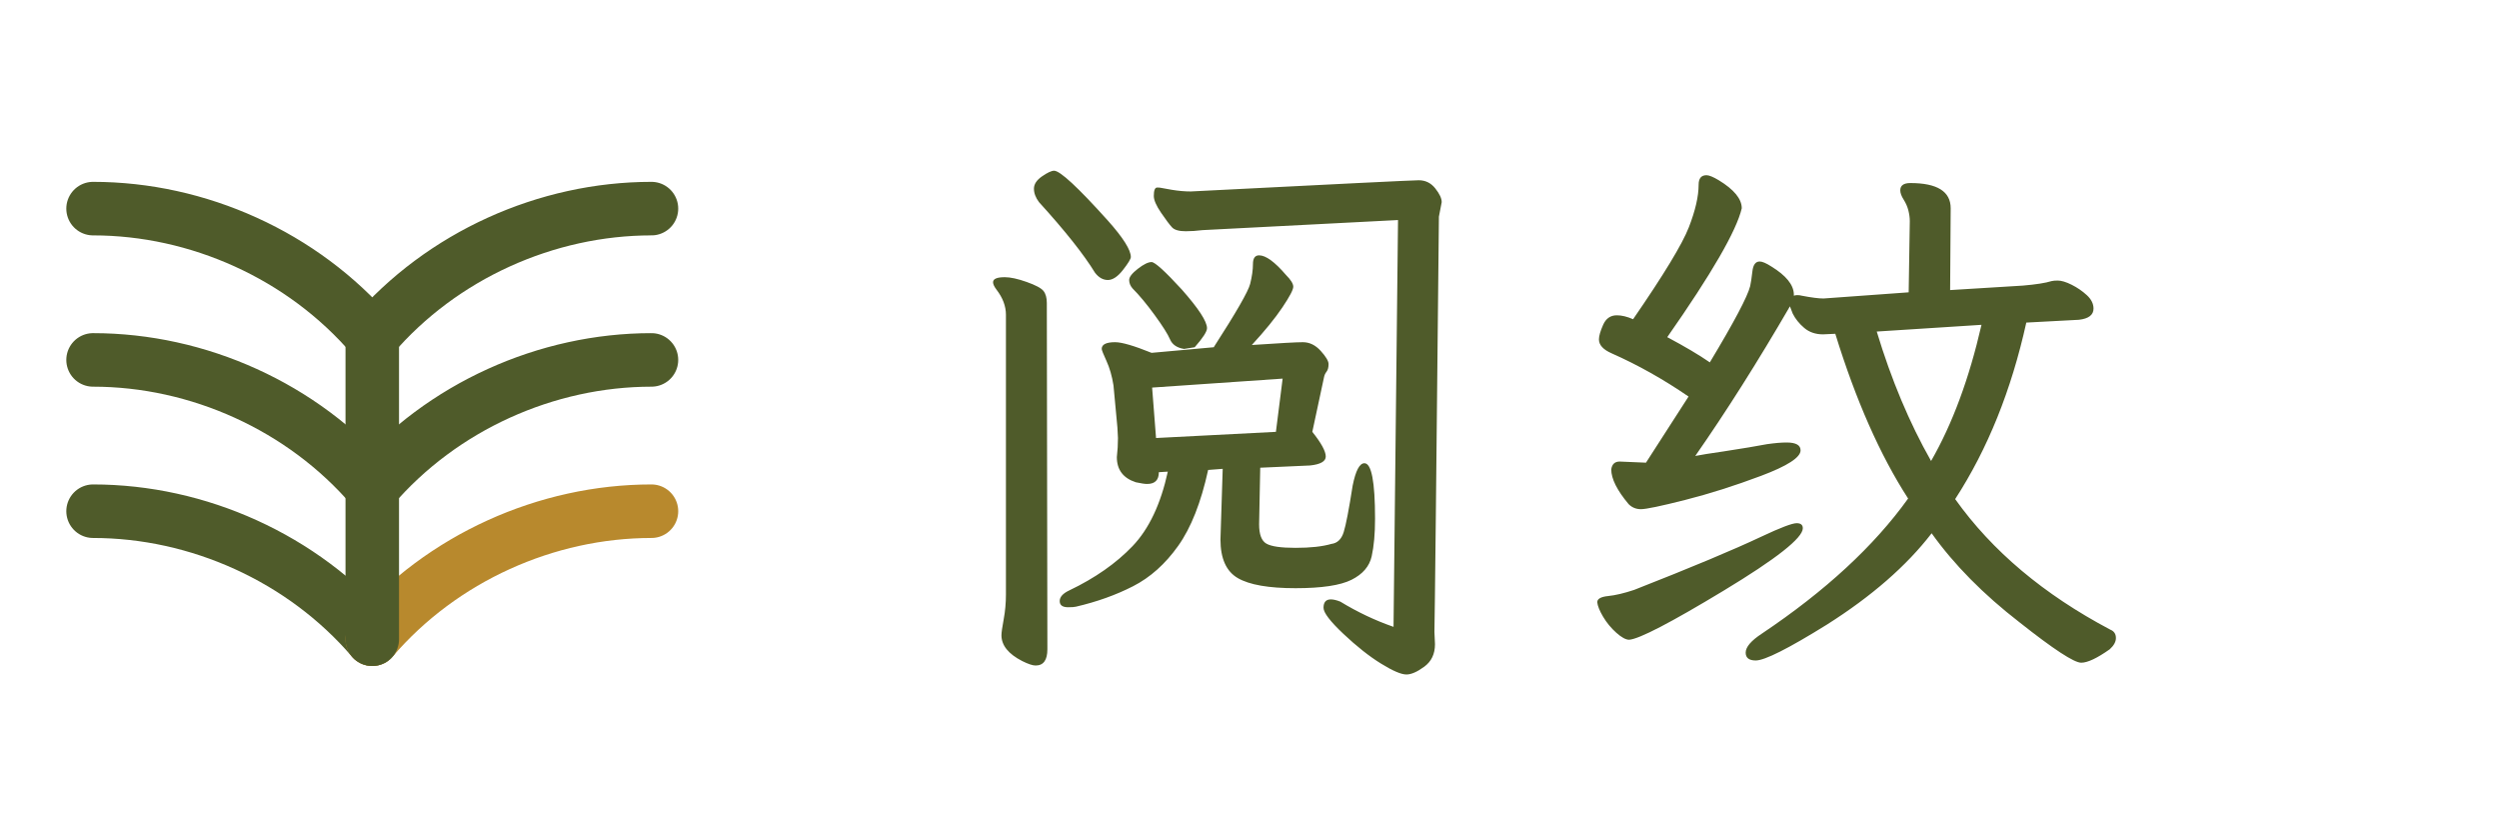
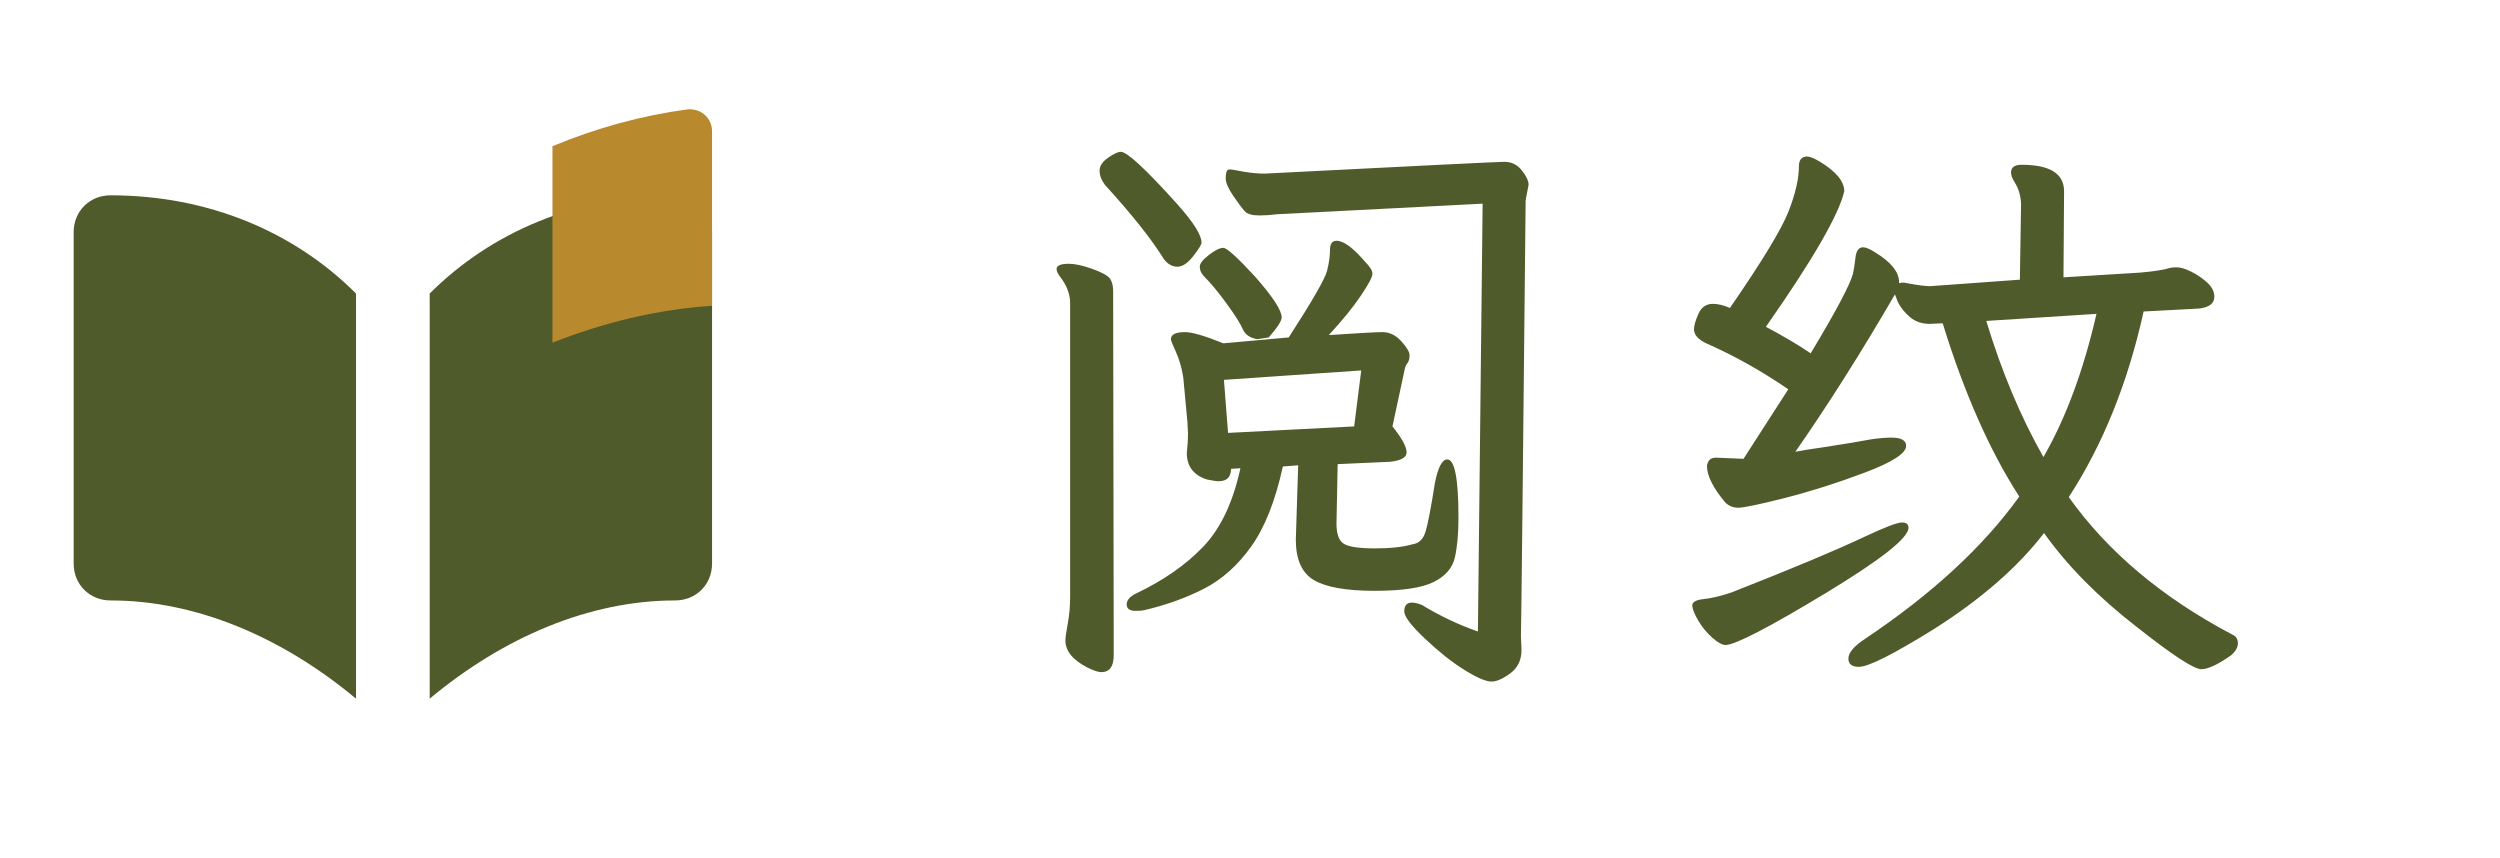
- <svg xmlns="http://www.w3.org/2000/svg" width="290" height="96" viewBox="0 0 290 96" role="img" aria-labelledby="title">
-   <g transform="translate(0 8) scale(1.35)">
-     <g fill="none" stroke="#4F5B2A" stroke-width="4.6" stroke-linecap="round" stroke-linejoin="round">
-       <path d="M8 12C17 12 26 16 32 23C38 16 47 12 56 12" />
-       <path d="M8 25C17 25 26 29 32 36C38 29 47 25 56 25" />
-       <path d="M8 38C17 38 26 42 32 49" />
-       <path d="M32 49C38 42 47 38 56 38" stroke="#B8892D" />
-       <path d="M32 23V49" />
-     </g>
-   </g>
-   <path d="M437 485Q418 488 412.0 502.0Q406 516 384.5 545.5Q363 575 345 593Q339 600 339.0 608.0Q339 616 354.5 628.0Q370 640 379.0 640.0Q388 640 433 591Q478 540 478 522Q478 513 456 488ZM230 24Q215 24 215.0 35.0Q215 46 232 54Q301 87 345.0 133.0Q389 179 408 266L392 265Q392 244 371 244Q365 244 351 247Q317 258 317 292Q319 309 319 326L318 345L311 420Q307 445 298.5 463.5Q290 482 290 485Q290 497 314 497Q332 497 379 478L490 488Q550 581 555.0 601.0Q560 621 560.0 636.5Q560 652 571 652Q589 652 619 617Q632 604 632.0 596.0Q632 588 612.5 559.0Q593 530 558 492Q633 497 649 497Q667 497 681.0 481.5Q695 466 695 458Q695 449 691.5 444.5Q688 440 687 435L666 337Q690 307 690 293Q690 280 662 277L573 273L571 172Q571 145 584.0 137.5Q597 130 636 130Q676 130 700 137Q716 139 722.0 158.0Q728 177 738 241Q746 281 759 281Q778 281 778 182Q778 142 772.0 115.0Q766 88 736.0 73.0Q706 58 636 58Q564 58 533.0 76.0Q502 94 502 145L506 271L480 269Q461 182 426.5 133.5Q392 85 346.0 61.5Q300 38 244 25Q240 24 230 24ZM172 -80Q164 -80 148 -72Q111 -53 111 -26Q111 -19 115.0 2.5Q119 24 119 47V546Q119 569 102 591Q96 599 96 604Q96 613 117 613Q132 613 156.0 604.5Q180 596 186.0 588.5Q192 581 192 567L193 -51Q193 -80 172 -80ZM278 621Q248 670 178 747Q169 759 169.0 771.0Q169 783 183.5 793.0Q198 803 205 803Q221 803 301 714Q342 668 342 649Q342 644 328.0 626.0Q314 608 301.0 608.0Q288 608 278 621ZM834 -96Q820 -96 788.5 -76.5Q757 -57 721.5 -23.5Q686 10 686 23Q686 38 699 38Q706 38 716 34Q762 6 811 -11L819 715L470 697Q454 695 440 695Q422 695 415.5 702.0Q409 709 396.0 728.0Q383 747 383 758Q383 773 389 773Q394 773 395.5 772.5Q397 772 415.0 769.0Q433 766 449 766Q841 786 856 786Q874 786 885.5 771.5Q897 757 897 747L892 721Q885 18 884 -20L885 -42Q885 -68 866.0 -82.0Q847 -96 834 -96ZM387 326 601 337 613 432 380 416ZM2038.692 -75Q2019.692 -75 1928.692 -3Q1831.692 72 1771.692 156Q1704.692 69 1584.692 -7Q1481.692 -71 1457.692 -71Q1439.692 -71 1439.692 -57Q1439.692 -42 1468.692 -23Q1638.692 91 1729.692 218Q1654.692 334 1599.692 512L1577.692 511Q1557.692 511 1544.192 522.5Q1530.692 534 1523.692 548Q1520.692 556 1518.692 561Q1432.692 413 1349.692 294Q1364.692 297 1399.692 302Q1451.692 310 1477.692 315Q1498.692 318 1512.692 318Q1537.692 318 1537.692 304Q1537.692 285 1467.192 258.5Q1396.692 232 1331.692 215.5Q1266.692 199 1252.692 199Q1239.692 199 1230.692 208Q1199.692 245 1199.692 270Q1201.692 284 1214.692 284L1261.692 282L1337.692 400Q1270.692 446 1200.692 477Q1177.692 487 1177.692 502Q1177.692 511 1185.192 528.0Q1192.692 545 1209.692 545Q1222.692 545 1238.692 538Q1320.692 657 1338.192 702.0Q1355.692 747 1355.692 778Q1355.692 795 1369.692 795Q1376.692 795 1391.692 786Q1432.692 761 1432.692 736Q1418.692 676 1299.692 506Q1346.692 481 1375.692 461Q1440.692 569 1447.692 597Q1449.692 606 1451.692 623.5Q1453.692 641 1464.692 641Q1471.692 641 1485.692 632Q1524.692 608 1525.692 583Q1525.692 582 1525.692 580Q1528.692 581 1531.692 581Q1536.692 581 1539.692 580Q1565.692 575 1578.692 575L1730.692 586L1732.692 713Q1732.692 722 1730.192 732.0Q1727.692 742 1721.692 751.5Q1715.692 761 1715.692 768Q1715.692 781 1733.692 781Q1805.692 781 1805.692 736L1804.692 590L1934.692 598Q1969.692 601 1985.692 606Q1989.692 607 1996.692 607Q2006.692 607 2021.692 599.5Q2036.692 592 2048.692 581.0Q2060.692 570 2060.692 557Q2060.692 540 2034.692 537L1940.692 532Q1900.692 351 1813.692 217Q1912.692 78 2090.692 -16Q2100.692 -20 2100.692 -31Q2100.692 -41 2089.692 -51Q2055.692 -75 2038.692 -75ZM1770.692 285Q1827.692 384 1860.692 528L1673.692 516Q1712.692 387 1770.692 285ZM1231.692 -34Q1222.692 -34 1208.692 -21.5Q1194.692 -9 1185.192 7.0Q1175.692 23 1174.692 33Q1174.692 42 1194.192 44.0Q1213.692 46 1240.692 55Q1393.692 115 1467.692 150Q1518.692 174 1530.692 174Q1541.692 174 1541.692 165Q1541.692 139 1400.192 53.5Q1258.692 -32 1231.692 -34Z" fill="#4F5B2A" transform="translate(109 72) scale(0.065 -0.065)" aria-label="阅纹" />
+ <svg xmlns="http://www.w3.org/2000/svg" width="280" height="96" viewBox="0 0 280 96" role="img" aria-label="阅纹">
+   <svg x="0" y="4" width="88" height="88" viewBox="0 0 64 64" role="img" aria-label="阅纹折页标志">
+     <path fill="#4F5B2A" d="M9 13C17 13 24 16 29 21V54C23 49 16 46 9 46C7.3 46 6 44.7 6 43V16C6 14.3 7.3 13 9 13Z" />
+     <path fill="#4F5B2A" d="M35 21C40 16 47 13 55 13C56.7 13 58 14.3 58 16V43C58 44.7 56.7 46 55 46C48 46 41 49 35 54V21Z" />
+     <path fill="#B8892D" d="M45 9C48.6 7.5 52.3 6.5 56 6C57.1 5.9 58 6.7 58 7.8V22C53.4 22.3 49.1 23.4 45 25V9Z" />
+   </svg>
+   <svg x="112" y="15" width="160" height="66" viewBox="0 0 160 66" role="img" aria-label="阅纹">
+     <path fill="#4F5B2A" transform="translate(0 55) scale(0.066 -0.066)" d="M437 485Q418 488 412.0 502.0Q406 516 384.5 545.5Q363 575 345 593Q339 600 339.0 608.0Q339 616 354.5 628.0Q370 640 379.0 640.0Q388 640 433 591Q478 540 478 522Q478 513 456 488ZM230 24Q215 24 215.0 35.0Q215 46 232 54Q301 87 345.0 133.0Q389 179 408 266L392 265Q392 244 371 244Q365 244 351 247Q317 258 317 292Q319 309 319 326L318 345L311 420Q307 445 298.5 463.5Q290 482 290 485Q290 497 314 497Q332 497 379 478L490 488Q550 581 555.0 601.0Q560 621 560.0 636.5Q560 652 571 652Q589 652 619 617Q632 604 632.0 596.0Q632 588 612.5 559.0Q593 530 558 492Q633 497 649 497Q667 497 681.0 481.5Q695 466 695 458Q695 449 691.5 444.5Q688 440 687 435L666 337Q690 307 690 293Q690 280 662 277L573 273L571 172Q571 145 584.0 137.5Q597 130 636 130Q676 130 700 137Q716 139 722.0 158.0Q728 177 738 241Q746 281 759 281Q778 281 778 182Q778 142 772.0 115.0Q766 88 736.0 73.0Q706 58 636 58Q564 58 533.0 76.0Q502 94 502 145L506 271L480 269Q461 182 426.5 133.5Q392 85 346.0 61.5Q300 38 244 25Q240 24 230 24ZM172 -80Q164 -80 148 -72Q111 -53 111 -26Q111 -19 115.0 2.5Q119 24 119 47V546Q119 569 102 591Q96 599 96 604Q96 613 117 613Q132 613 156.0 604.5Q180 596 186.0 588.5Q192 581 192 567L193 -51Q193 -80 172 -80ZM278 621Q248 670 178 747Q169 759 169.0 771.0Q169 783 183.5 793.0Q198 803 205 803Q221 803 301 714Q342 668 342 649Q342 644 328.0 626.0Q314 608 301.0 608.0Q288 608 278 621ZM834 -96Q820 -96 788.5 -76.5Q757 -57 721.5 -23.5Q686 10 686 23Q686 38 699 38Q706 38 716 34Q762 6 811 -11L819 715L470 697Q454 695 440 695Q422 695 415.5 702.0Q409 709 396.0 728.0Q383 747 383 758Q383 773 389 773Q394 773 395.5 772.5Q397 772 415.0 769.0Q433 766 449 766Q841 786 856 786Q874 786 885.5 771.5Q897 757 897 747L892 721Q885 18 884 -20L885 -42Q885 -68 866.0 -82.0Q847 -96 834 -96ZM387 326 601 337 613 432 380 416ZM2038.692 -75Q2019.692 -75 1928.692 -3Q1831.692 72 1771.692 156Q1704.692 69 1584.692 -7Q1481.692 -71 1457.692 -71Q1439.692 -71 1439.692 -57Q1439.692 -42 1468.692 -23Q1638.692 91 1729.692 218Q1654.692 334 1599.692 512L1577.692 511Q1557.692 511 1544.192 522.5Q1530.692 534 1523.692 548Q1520.692 556 1518.692 561Q1432.692 413 1349.692 294Q1364.692 297 1399.692 302Q1451.692 310 1477.692 315Q1498.692 318 1512.692 318Q1537.692 318 1537.692 304Q1537.692 285 1467.192 258.5Q1396.692 232 1331.692 215.5Q1266.692 199 1252.692 199Q1239.692 199 1230.692 208Q1199.692 245 1199.692 270Q1201.692 284 1214.692 284L1261.692 282L1337.692 400Q1270.692 446 1200.692 477Q1177.692 487 1177.692 502Q1177.692 511 1185.192 528.0Q1192.692 545 1209.692 545Q1222.692 545 1238.692 538Q1320.692 657 1338.192 702.0Q1355.692 747 1355.692 778Q1355.692 795 1369.692 795Q1376.692 795 1391.692 786Q1432.692 761 1432.692 736Q1418.692 676 1299.692 506Q1346.692 481 1375.692 461Q1440.692 569 1447.692 597Q1449.692 606 1451.692 623.5Q1453.692 641 1464.692 641Q1471.692 641 1485.692 632Q1524.692 608 1525.692 583Q1525.692 582 1525.692 580Q1528.692 581 1531.692 581Q1536.692 581 1539.692 580Q1565.692 575 1578.692 575L1730.692 586L1732.692 713Q1732.692 722 1730.192 732.0Q1727.692 742 1721.692 751.5Q1715.692 761 1715.692 768Q1715.692 781 1733.692 781Q1805.692 781 1805.692 736L1804.692 590L1934.692 598Q1969.692 601 1985.692 606Q1989.692 607 1996.692 607Q2006.692 607 2021.692 599.5Q2036.692 592 2048.692 581.0Q2060.692 570 2060.692 557Q2060.692 540 2034.692 537L1940.692 532Q1900.692 351 1813.692 217Q1912.692 78 2090.692 -16Q2100.692 -20 2100.692 -31Q2100.692 -41 2089.692 -51Q2055.692 -75 2038.692 -75ZM1770.692 285Q1827.692 384 1860.692 528L1673.692 516Q1712.692 387 1770.692 285ZM1231.692 -34Q1222.692 -34 1208.692 -21.5Q1194.692 -9 1185.192 7.0Q1175.692 23 1174.692 33Q1174.692 42 1194.192 44.0Q1213.692 46 1240.692 55Q1393.692 115 1467.692 150Q1518.692 174 1530.692 174Q1541.692 174 1541.692 165Q1541.692 139 1400.192 53.5Q1258.692 -32 1231.692 -34Z" />
+   </svg>
</svg>
